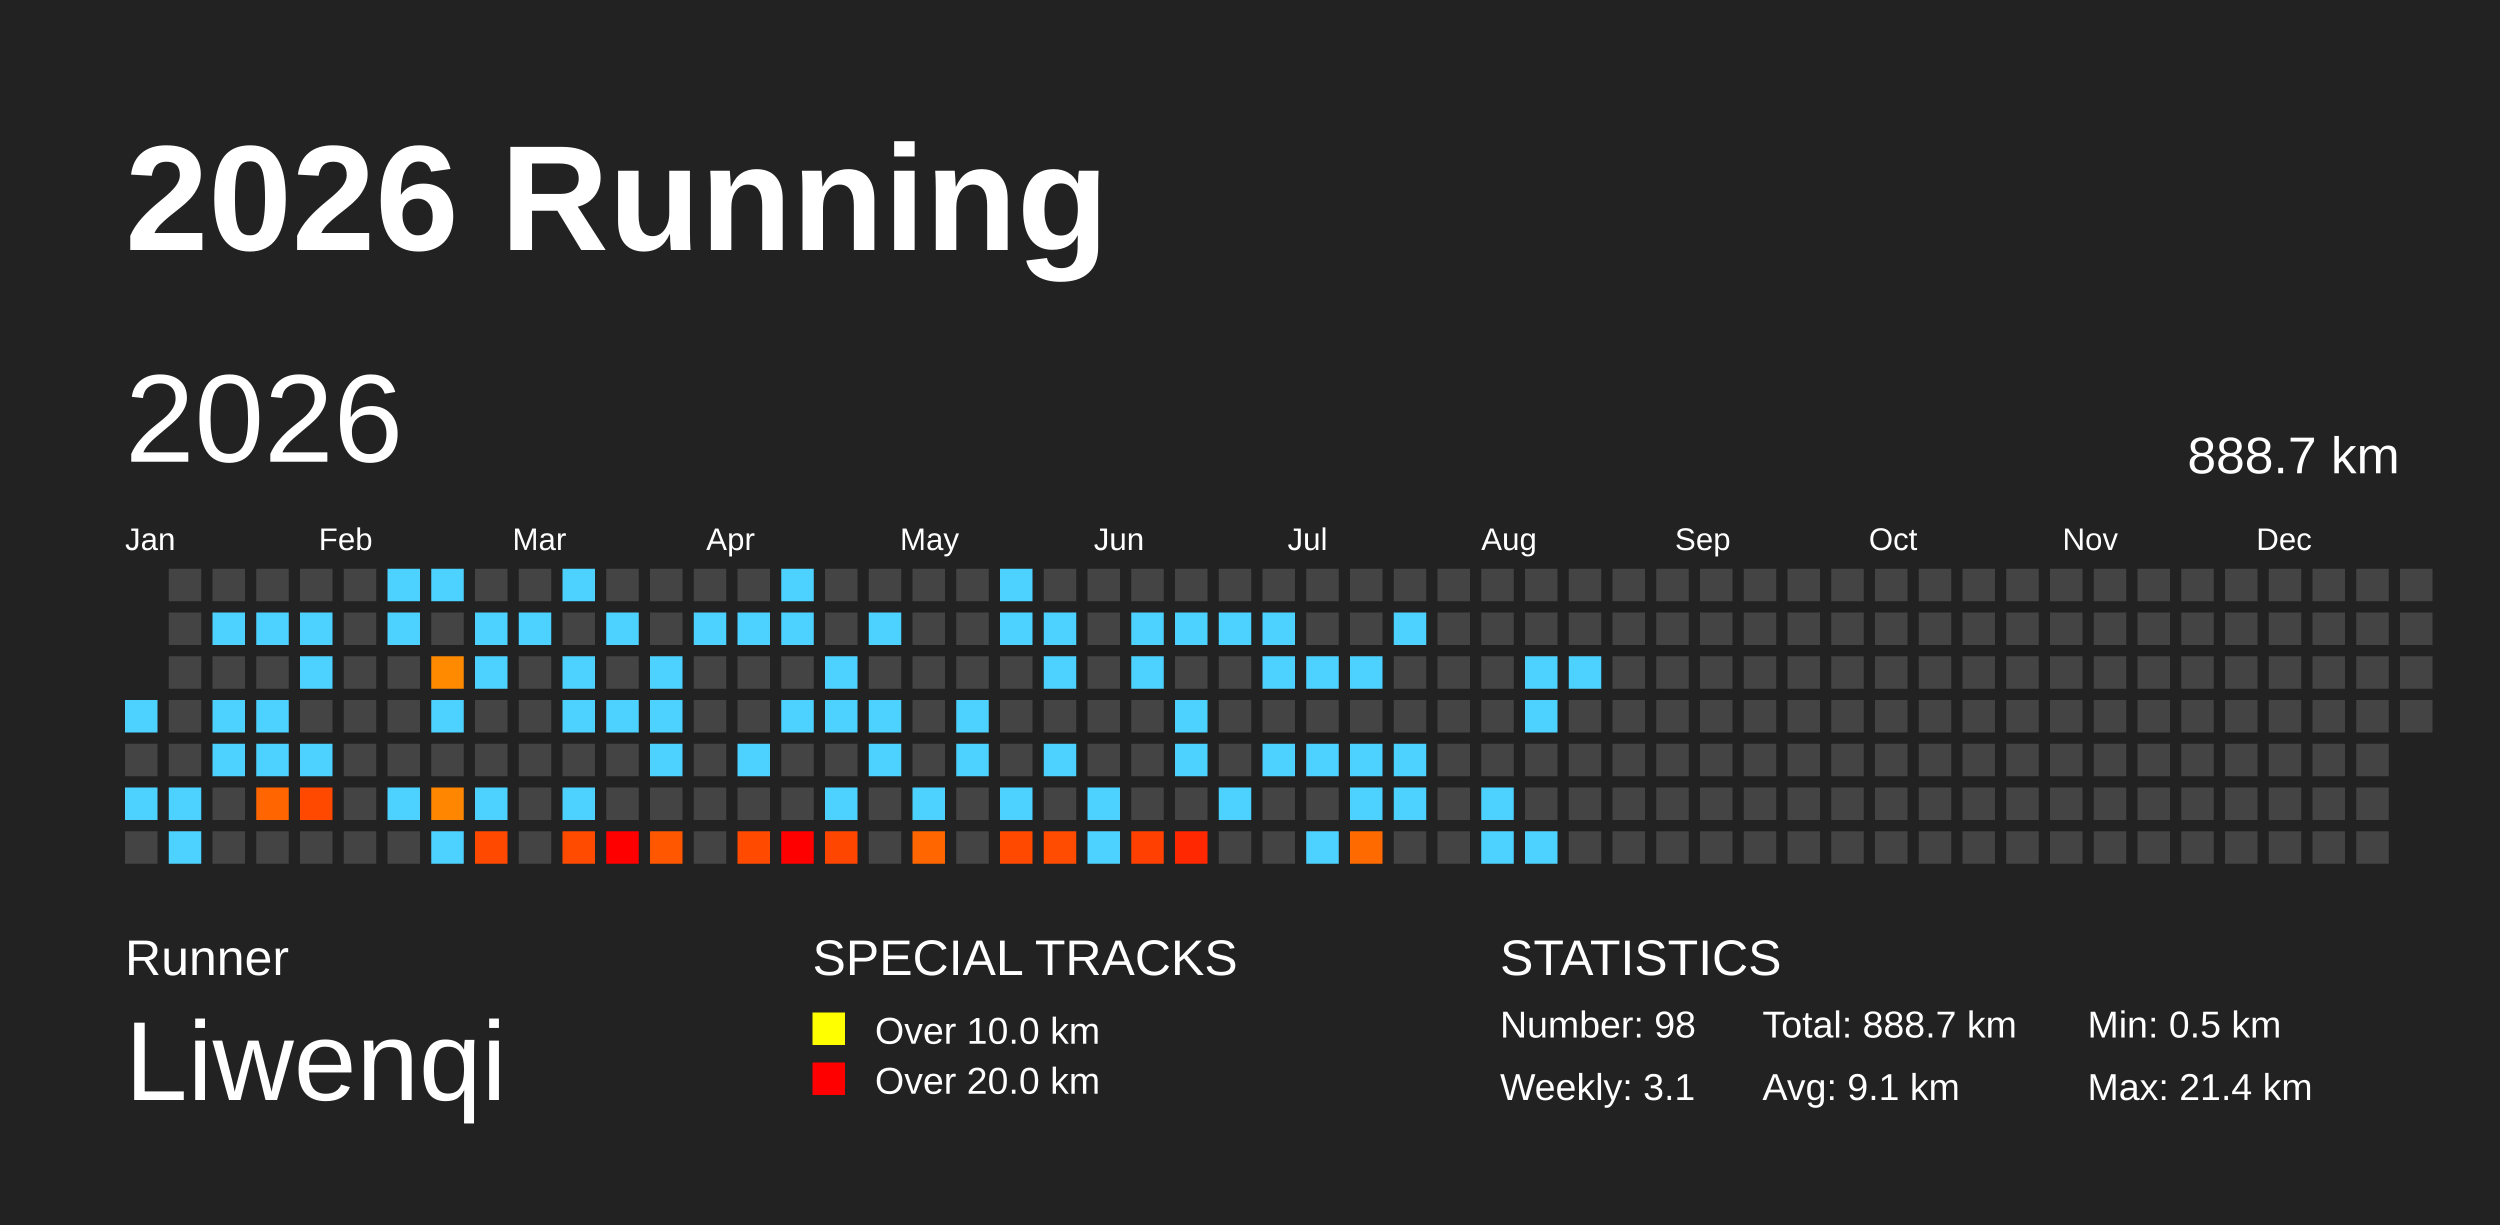
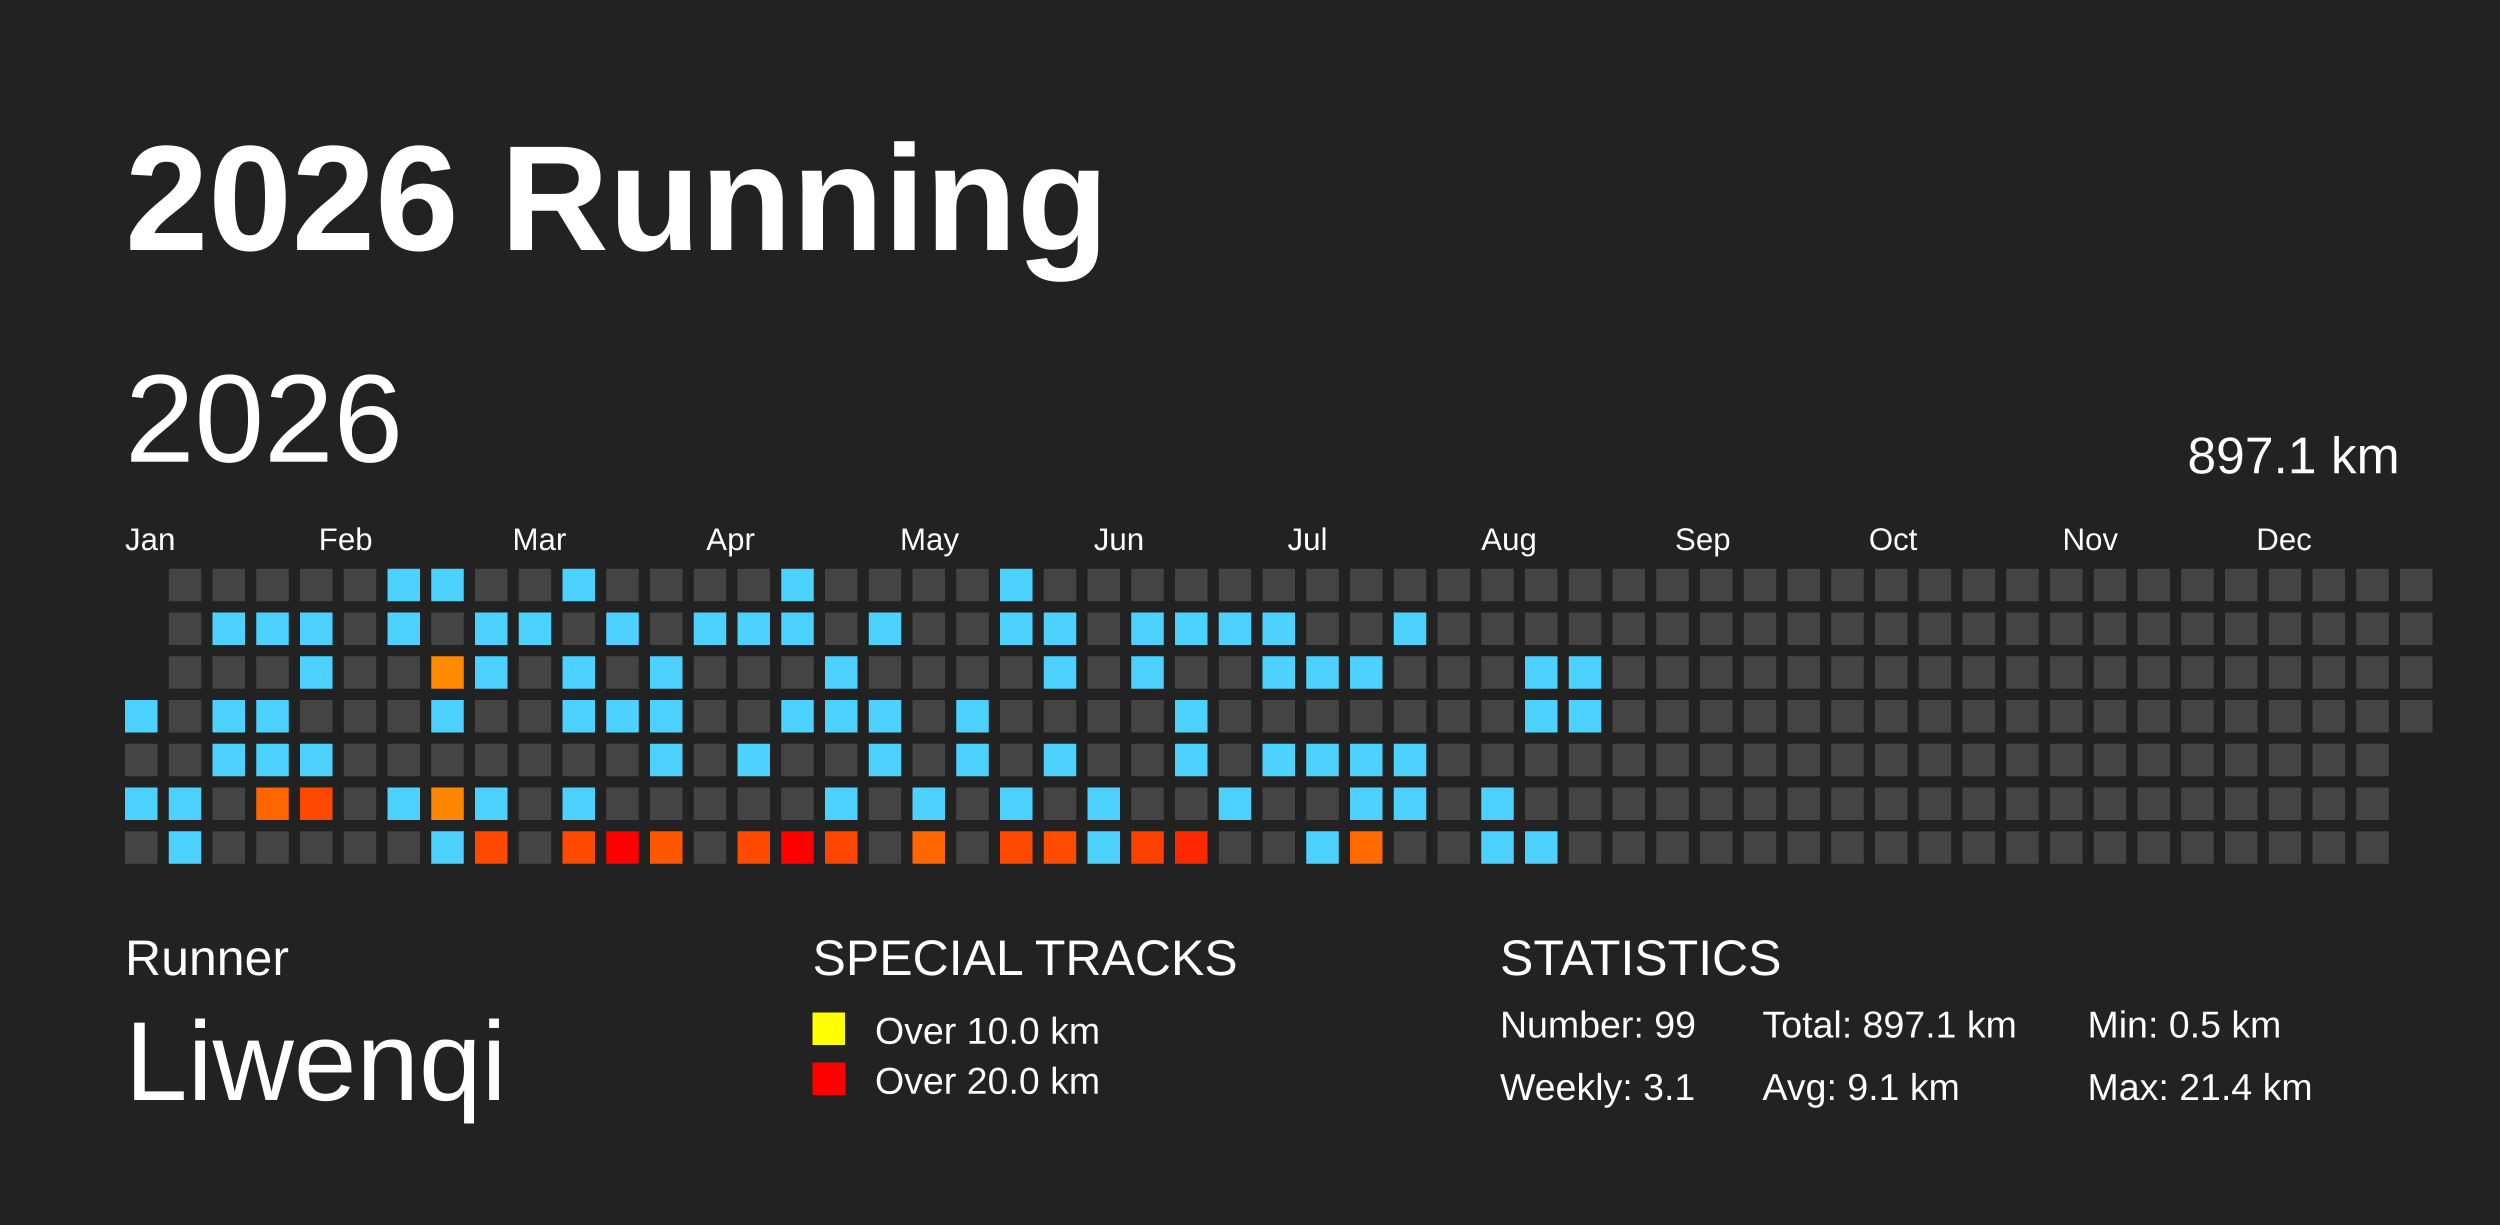
<svg xmlns="http://www.w3.org/2000/svg" baseProfile="full" height="98mm" version="1.1" viewBox="0,0,200,98" width="200mm">
  <defs />
  <rect fill="#222222" height="98" width="200" x="0" y="0" />
  <text fill="#FFFFFF" style="font-size:12px; font-family:Arial; font-weight:bold;" x="10" y="20">2026 Running</text>
  <text fill="#FFFFFF" style="font-size:4px; font-family:Arial" x="10" y="78">Runner</text>
  <text fill="#FFFFFF" style="font-size:9px; font-family:Arial" x="10" y="88">Liwenqi</text>
  <text fill="#FFFFFF" style="font-size:4px; font-family:Arial" x="65" y="78">SPECIAL TRACKS</text>
  <rect fill="yellow" height="2.6" width="2.6" x="65" y="81" />
  <text fill="#FFFFFF" style="font-size:3px; font-family:Arial" x="70" y="83.5">Over 10.0 km</text>
  <rect fill="red" height="2.6" width="2.6" x="65" y="85" />
  <text fill="#FFFFFF" style="font-size:3px; font-family:Arial" x="70" y="87.5">Over 20.0 km</text>
  <text fill="#FFFFFF" style="font-size:4px; font-family:Arial" x="120" y="78">STATISTICS</text>
-   <text fill="#FFFFFF" style="font-size:3px; font-family:Arial" x="120" y="83">Number: 98</text>
+   <text fill="#FFFFFF" style="font-size:3px; font-family:Arial" x="120" y="83">Number: 99</text>
  <text fill="#FFFFFF" style="font-size:3px; font-family:Arial" x="120" y="88">Weekly: 3.1</text>
-   <text fill="#FFFFFF" style="font-size:3px; font-family:Arial" x="141" y="83">Total: 888.7 km</text>
+   <text fill="#FFFFFF" style="font-size:3px; font-family:Arial" x="141" y="83">Total: 897.1 km</text>
  <text fill="#FFFFFF" style="font-size:3px; font-family:Arial" x="141" y="88">Avg: 9.1 km</text>
  <text fill="#FFFFFF" style="font-size:3px; font-family:Arial" x="167" y="83">Min: 0.5 km</text>
  <text fill="#FFFFFF" style="font-size:3px; font-family:Arial" x="167" y="88">Max: 21.4 km</text>
  <text dominant-baseline="hanging" fill="#FFFFFF" style="font-size:10.0px; font-family:Arial;" x="10" y="30">2026</text>
-   <text dominant-baseline="hanging" fill="#FFFFFF" style="font-size:4.125px; font-family:Arial;" x="175" y="35">888.7 km</text>
+   <text dominant-baseline="hanging" fill="#FFFFFF" style="font-size:4.125px; font-family:Arial;" x="175" y="35">897.1 km</text>
  <text fill="#FFFFFF" style="font-size:2.5px; font-family:Arial" x="10.0" y="44">Jan</text>
  <text fill="#FFFFFF" style="font-size:2.5px; font-family:Arial" x="25.5" y="44">Feb</text>
  <text fill="#FFFFFF" style="font-size:2.5px; font-family:Arial" x="41.0" y="44">Mar</text>
  <text fill="#FFFFFF" style="font-size:2.5px; font-family:Arial" x="56.5" y="44">Apr</text>
  <text fill="#FFFFFF" style="font-size:2.5px; font-family:Arial" x="72.0" y="44">May</text>
  <text fill="#FFFFFF" style="font-size:2.5px; font-family:Arial" x="87.5" y="44">Jun</text>
  <text fill="#FFFFFF" style="font-size:2.5px; font-family:Arial" x="103.0" y="44">Jul</text>
  <text fill="#FFFFFF" style="font-size:2.5px; font-family:Arial" x="118.5" y="44">Aug</text>
  <text fill="#FFFFFF" style="font-size:2.5px; font-family:Arial" x="134.0" y="44">Sep</text>
  <text fill="#FFFFFF" style="font-size:2.5px; font-family:Arial" x="149.5" y="44">Oct</text>
  <text fill="#FFFFFF" style="font-size:2.5px; font-family:Arial" x="165.0" y="44">Nov</text>
  <text fill="#FFFFFF" style="font-size:2.5px; font-family:Arial" x="180.5" y="44">Dec</text>
  <rect fill="#4dd2ff" height="2.6" width="2.6" x="10.0" y="56.0" />
  <rect fill="#444444" height="2.6" width="2.6" x="10.0" y="59.5" />
  <rect fill="#4dd2ff" height="2.6" width="2.6" x="10.0" y="63.0" />
  <rect fill="#444444" height="2.6" width="2.6" x="10.0" y="66.5" />
  <rect fill="#444444" height="2.6" width="2.6" x="13.5" y="45.5" />
  <rect fill="#444444" height="2.6" width="2.6" x="13.5" y="49.0" />
  <rect fill="#444444" height="2.6" width="2.6" x="13.5" y="52.5" />
  <rect fill="#444444" height="2.6" width="2.6" x="13.5" y="56.0" />
  <rect fill="#444444" height="2.6" width="2.6" x="13.5" y="59.5" />
  <rect fill="#4dd2ff" height="2.6" width="2.6" x="13.5" y="63.0" />
  <rect fill="#4dd2ff" height="2.6" width="2.6" x="13.5" y="66.5" />
  <rect fill="#444444" height="2.6" width="2.6" x="17.0" y="45.5" />
  <rect fill="#4dd2ff" height="2.6" width="2.6" x="17.0" y="49.0" />
  <rect fill="#444444" height="2.6" width="2.6" x="17.0" y="52.5" />
  <rect fill="#4dd2ff" height="2.6" width="2.6" x="17.0" y="56.0" />
  <rect fill="#4dd2ff" height="2.6" width="2.6" x="17.0" y="59.5" />
  <rect fill="#444444" height="2.6" width="2.6" x="17.0" y="63.0" />
  <rect fill="#444444" height="2.6" width="2.6" x="17.0" y="66.5" />
  <rect fill="#444444" height="2.6" width="2.6" x="20.5" y="45.5" />
  <rect fill="#4dd2ff" height="2.6" width="2.6" x="20.5" y="49.0" />
  <rect fill="#444444" height="2.6" width="2.6" x="20.5" y="52.5" />
  <rect fill="#4dd2ff" height="2.6" width="2.6" x="20.5" y="56.0" />
  <rect fill="#4dd2ff" height="2.6" width="2.6" x="20.5" y="59.5" />
  <rect fill="#ff6500" height="2.6" width="2.6" x="20.5" y="63.0" />
  <rect fill="#444444" height="2.6" width="2.6" x="20.5" y="66.5" />
  <rect fill="#444444" height="2.6" width="2.6" x="24.0" y="45.5" />
  <rect fill="#4dd2ff" height="2.6" width="2.6" x="24.0" y="49.0" />
  <rect fill="#4dd2ff" height="2.6" width="2.6" x="24.0" y="52.5" />
  <rect fill="#444444" height="2.6" width="2.6" x="24.0" y="56.0" />
  <rect fill="#4dd2ff" height="2.6" width="2.6" x="24.0" y="59.5" />
  <rect fill="#ff4800" height="2.6" width="2.6" x="24.0" y="63.0" />
  <rect fill="#444444" height="2.6" width="2.6" x="24.0" y="66.5" />
  <rect fill="#444444" height="2.6" width="2.6" x="27.5" y="45.5" />
  <rect fill="#444444" height="2.6" width="2.6" x="27.5" y="49.0" />
  <rect fill="#444444" height="2.6" width="2.6" x="27.5" y="52.5" />
  <rect fill="#444444" height="2.6" width="2.6" x="27.5" y="56.0" />
  <rect fill="#444444" height="2.6" width="2.6" x="27.5" y="59.5" />
  <rect fill="#444444" height="2.6" width="2.6" x="27.5" y="63.0" />
  <rect fill="#444444" height="2.6" width="2.6" x="27.5" y="66.5" />
  <rect fill="#4dd2ff" height="2.6" width="2.6" x="31.0" y="45.5" />
  <rect fill="#4dd2ff" height="2.6" width="2.6" x="31.0" y="49.0" />
  <rect fill="#444444" height="2.6" width="2.6" x="31.0" y="52.5" />
  <rect fill="#444444" height="2.6" width="2.6" x="31.0" y="56.0" />
  <rect fill="#444444" height="2.6" width="2.6" x="31.0" y="59.5" />
  <rect fill="#4dd2ff" height="2.6" width="2.6" x="31.0" y="63.0" />
  <rect fill="#444444" height="2.6" width="2.6" x="31.0" y="66.5" />
  <rect fill="#4dd2ff" height="2.6" width="2.6" x="34.5" y="45.5" />
  <rect fill="#444444" height="2.6" width="2.6" x="34.5" y="49.0" />
  <rect fill="#ff8a00" height="2.6" width="2.6" x="34.5" y="52.5" />
  <rect fill="#4dd2ff" height="2.6" width="2.6" x="34.5" y="56.0" />
  <rect fill="#444444" height="2.6" width="2.6" x="34.5" y="59.5" />
  <rect fill="#ff8600" height="2.6" width="2.6" x="34.5" y="63.0" />
  <rect fill="#4dd2ff" height="2.6" width="2.6" x="34.5" y="66.5" />
  <rect fill="#444444" height="2.6" width="2.6" x="38.0" y="45.5" />
  <rect fill="#4dd2ff" height="2.6" width="2.6" x="38.0" y="49.0" />
  <rect fill="#4dd2ff" height="2.6" width="2.6" x="38.0" y="52.5" />
  <rect fill="#444444" height="2.6" width="2.6" x="38.0" y="56.0" />
  <rect fill="#444444" height="2.6" width="2.6" x="38.0" y="59.5" />
  <rect fill="#4dd2ff" height="2.6" width="2.6" x="38.0" y="63.0" />
  <rect fill="#ff4800" height="2.6" width="2.6" x="38.0" y="66.5" />
  <rect fill="#444444" height="2.6" width="2.6" x="41.5" y="45.5" />
  <rect fill="#4dd2ff" height="2.6" width="2.6" x="41.5" y="49.0" />
  <rect fill="#444444" height="2.6" width="2.6" x="41.5" y="52.5" />
  <rect fill="#444444" height="2.6" width="2.6" x="41.5" y="56.0" />
  <rect fill="#444444" height="2.6" width="2.6" x="41.5" y="59.5" />
  <rect fill="#444444" height="2.6" width="2.6" x="41.5" y="63.0" />
  <rect fill="#444444" height="2.6" width="2.6" x="41.5" y="66.5" />
  <rect fill="#4dd2ff" height="2.6" width="2.6" x="45.0" y="45.5" />
  <rect fill="#444444" height="2.6" width="2.6" x="45.0" y="49.0" />
  <rect fill="#4dd2ff" height="2.6" width="2.6" x="45.0" y="52.5" />
  <rect fill="#4dd2ff" height="2.6" width="2.6" x="45.0" y="56.0" />
  <rect fill="#444444" height="2.6" width="2.6" x="45.0" y="59.5" />
  <rect fill="#4dd2ff" height="2.6" width="2.6" x="45.0" y="63.0" />
  <rect fill="#ff4b00" height="2.6" width="2.6" x="45.0" y="66.5" />
  <rect fill="#444444" height="2.6" width="2.6" x="48.5" y="45.5" />
  <rect fill="#4dd2ff" height="2.6" width="2.6" x="48.5" y="49.0" />
  <rect fill="#444444" height="2.6" width="2.6" x="48.5" y="52.5" />
  <rect fill="#4dd2ff" height="2.6" width="2.6" x="48.5" y="56.0" />
  <rect fill="#444444" height="2.6" width="2.6" x="48.5" y="59.5" />
  <rect fill="#444444" height="2.6" width="2.6" x="48.5" y="63.0" />
  <rect fill="red" height="2.6" width="2.6" x="48.5" y="66.5" />
  <rect fill="#444444" height="2.6" width="2.6" x="52.0" y="45.5" />
  <rect fill="#444444" height="2.6" width="2.6" x="52.0" y="49.0" />
  <rect fill="#4dd2ff" height="2.6" width="2.6" x="52.0" y="52.5" />
  <rect fill="#4dd2ff" height="2.6" width="2.6" x="52.0" y="56.0" />
  <rect fill="#4dd2ff" height="2.6" width="2.6" x="52.0" y="59.5" />
  <rect fill="#444444" height="2.6" width="2.6" x="52.0" y="63.0" />
  <rect fill="#ff5700" height="2.6" width="2.6" x="52.0" y="66.5" />
  <rect fill="#444444" height="2.6" width="2.6" x="55.5" y="45.5" />
  <rect fill="#4dd2ff" height="2.6" width="2.6" x="55.5" y="49.0" />
  <rect fill="#444444" height="2.6" width="2.6" x="55.5" y="52.5" />
  <rect fill="#444444" height="2.6" width="2.6" x="55.5" y="56.0" />
  <rect fill="#444444" height="2.6" width="2.6" x="55.5" y="59.5" />
  <rect fill="#444444" height="2.6" width="2.6" x="55.5" y="63.0" />
  <rect fill="#444444" height="2.6" width="2.6" x="55.5" y="66.5" />
  <rect fill="#444444" height="2.6" width="2.6" x="59.0" y="45.5" />
  <rect fill="#4dd2ff" height="2.6" width="2.6" x="59.0" y="49.0" />
  <rect fill="#444444" height="2.6" width="2.6" x="59.0" y="52.5" />
  <rect fill="#444444" height="2.6" width="2.6" x="59.0" y="56.0" />
  <rect fill="#4dd2ff" height="2.6" width="2.6" x="59.0" y="59.5" />
  <rect fill="#444444" height="2.6" width="2.6" x="59.0" y="63.0" />
  <rect fill="#ff4a00" height="2.6" width="2.6" x="59.0" y="66.5" />
  <rect fill="#4dd2ff" height="2.6" width="2.6" x="62.5" y="45.5" />
  <rect fill="#4dd2ff" height="2.6" width="2.6" x="62.5" y="49.0" />
  <rect fill="#444444" height="2.6" width="2.6" x="62.5" y="52.5" />
  <rect fill="#4dd2ff" height="2.6" width="2.6" x="62.5" y="56.0" />
  <rect fill="#444444" height="2.6" width="2.6" x="62.5" y="59.5" />
  <rect fill="#444444" height="2.6" width="2.6" x="62.5" y="63.0" />
  <rect fill="red" height="2.6" width="2.6" x="62.5" y="66.5" />
  <rect fill="#444444" height="2.6" width="2.6" x="66.0" y="45.5" />
  <rect fill="#444444" height="2.6" width="2.6" x="66.0" y="49.0" />
  <rect fill="#4dd2ff" height="2.6" width="2.6" x="66.0" y="52.5" />
  <rect fill="#4dd2ff" height="2.6" width="2.6" x="66.0" y="56.0" />
  <rect fill="#444444" height="2.6" width="2.6" x="66.0" y="59.5" />
  <rect fill="#4dd2ff" height="2.6" width="2.6" x="66.0" y="63.0" />
  <rect fill="#ff4600" height="2.6" width="2.6" x="66.0" y="66.5" />
  <rect fill="#444444" height="2.6" width="2.6" x="69.5" y="45.5" />
  <rect fill="#4dd2ff" height="2.6" width="2.6" x="69.5" y="49.0" />
  <rect fill="#444444" height="2.6" width="2.6" x="69.5" y="52.5" />
  <rect fill="#4dd2ff" height="2.6" width="2.6" x="69.5" y="56.0" />
  <rect fill="#4dd2ff" height="2.6" width="2.6" x="69.5" y="59.5" />
  <rect fill="#444444" height="2.6" width="2.6" x="69.5" y="63.0" />
  <rect fill="#444444" height="2.6" width="2.6" x="69.5" y="66.5" />
  <rect fill="#444444" height="2.6" width="2.6" x="73.0" y="45.5" />
  <rect fill="#444444" height="2.6" width="2.6" x="73.0" y="49.0" />
  <rect fill="#444444" height="2.6" width="2.6" x="73.0" y="52.5" />
  <rect fill="#444444" height="2.6" width="2.6" x="73.0" y="56.0" />
  <rect fill="#444444" height="2.6" width="2.6" x="73.0" y="59.5" />
  <rect fill="#4dd2ff" height="2.6" width="2.6" x="73.0" y="63.0" />
  <rect fill="#ff6600" height="2.6" width="2.6" x="73.0" y="66.5" />
  <rect fill="#444444" height="2.6" width="2.6" x="76.5" y="45.5" />
  <rect fill="#444444" height="2.6" width="2.6" x="76.5" y="49.0" />
  <rect fill="#444444" height="2.6" width="2.6" x="76.5" y="52.5" />
  <rect fill="#4dd2ff" height="2.6" width="2.6" x="76.5" y="56.0" />
  <rect fill="#4dd2ff" height="2.6" width="2.6" x="76.5" y="59.5" />
  <rect fill="#444444" height="2.6" width="2.6" x="76.5" y="63.0" />
  <rect fill="#444444" height="2.6" width="2.6" x="76.5" y="66.5" />
  <rect fill="#4dd2ff" height="2.6" width="2.6" x="80.0" y="45.5" />
  <rect fill="#4dd2ff" height="2.6" width="2.6" x="80.0" y="49.0" />
  <rect fill="#444444" height="2.6" width="2.6" x="80.0" y="52.5" />
  <rect fill="#444444" height="2.6" width="2.6" x="80.0" y="56.0" />
  <rect fill="#444444" height="2.6" width="2.6" x="80.0" y="59.5" />
  <rect fill="#4dd2ff" height="2.6" width="2.6" x="80.0" y="63.0" />
  <rect fill="#ff4900" height="2.6" width="2.6" x="80.0" y="66.5" />
  <rect fill="#444444" height="2.6" width="2.6" x="83.5" y="45.5" />
  <rect fill="#4dd2ff" height="2.6" width="2.6" x="83.5" y="49.0" />
  <rect fill="#4dd2ff" height="2.6" width="2.6" x="83.5" y="52.5" />
  <rect fill="#444444" height="2.6" width="2.6" x="83.5" y="56.0" />
  <rect fill="#4dd2ff" height="2.6" width="2.6" x="83.5" y="59.5" />
  <rect fill="#444444" height="2.6" width="2.6" x="83.5" y="63.0" />
  <rect fill="#ff4c00" height="2.6" width="2.6" x="83.5" y="66.5" />
  <rect fill="#444444" height="2.6" width="2.6" x="87.0" y="45.5" />
  <rect fill="#444444" height="2.6" width="2.6" x="87.0" y="49.0" />
  <rect fill="#444444" height="2.6" width="2.6" x="87.0" y="52.5" />
  <rect fill="#444444" height="2.6" width="2.6" x="87.0" y="56.0" />
  <rect fill="#444444" height="2.6" width="2.6" x="87.0" y="59.5" />
  <rect fill="#4dd2ff" height="2.6" width="2.6" x="87.0" y="63.0" />
  <rect fill="#4dd2ff" height="2.6" width="2.6" x="87.0" y="66.5" />
  <rect fill="#444444" height="2.6" width="2.6" x="90.5" y="45.5" />
  <rect fill="#4dd2ff" height="2.6" width="2.6" x="90.5" y="49.0" />
  <rect fill="#4dd2ff" height="2.6" width="2.6" x="90.5" y="52.5" />
  <rect fill="#444444" height="2.6" width="2.6" x="90.5" y="56.0" />
  <rect fill="#444444" height="2.6" width="2.6" x="90.5" y="59.5" />
  <rect fill="#444444" height="2.6" width="2.6" x="90.5" y="63.0" />
  <rect fill="#ff4000" height="2.6" width="2.6" x="90.5" y="66.5" />
  <rect fill="#444444" height="2.6" width="2.6" x="94.0" y="45.5" />
  <rect fill="#4dd2ff" height="2.6" width="2.6" x="94.0" y="49.0" />
  <rect fill="#444444" height="2.6" width="2.6" x="94.0" y="52.5" />
  <rect fill="#4dd2ff" height="2.6" width="2.6" x="94.0" y="56.0" />
  <rect fill="#4dd2ff" height="2.6" width="2.6" x="94.0" y="59.5" />
  <rect fill="#444444" height="2.6" width="2.6" x="94.0" y="63.0" />
  <rect fill="#ff2800" height="2.6" width="2.6" x="94.0" y="66.5" />
  <rect fill="#444444" height="2.6" width="2.6" x="97.5" y="45.5" />
  <rect fill="#4dd2ff" height="2.6" width="2.6" x="97.5" y="49.0" />
  <rect fill="#444444" height="2.6" width="2.6" x="97.5" y="52.5" />
  <rect fill="#444444" height="2.6" width="2.6" x="97.5" y="56.0" />
  <rect fill="#444444" height="2.6" width="2.6" x="97.5" y="59.5" />
  <rect fill="#4dd2ff" height="2.6" width="2.6" x="97.5" y="63.0" />
  <rect fill="#444444" height="2.6" width="2.6" x="97.5" y="66.5" />
  <rect fill="#444444" height="2.6" width="2.6" x="101.0" y="45.5" />
  <rect fill="#4dd2ff" height="2.6" width="2.6" x="101.0" y="49.0" />
  <rect fill="#4dd2ff" height="2.6" width="2.6" x="101.0" y="52.5" />
  <rect fill="#444444" height="2.6" width="2.6" x="101.0" y="56.0" />
  <rect fill="#4dd2ff" height="2.6" width="2.6" x="101.0" y="59.5" />
  <rect fill="#444444" height="2.6" width="2.6" x="101.0" y="63.0" />
  <rect fill="#444444" height="2.6" width="2.6" x="101.0" y="66.5" />
  <rect fill="#444444" height="2.6" width="2.6" x="104.5" y="45.5" />
  <rect fill="#444444" height="2.6" width="2.6" x="104.5" y="49.0" />
  <rect fill="#4dd2ff" height="2.6" width="2.6" x="104.5" y="52.5" />
  <rect fill="#444444" height="2.6" width="2.6" x="104.5" y="56.0" />
  <rect fill="#4dd2ff" height="2.6" width="2.6" x="104.5" y="59.5" />
  <rect fill="#444444" height="2.6" width="2.6" x="104.5" y="63.0" />
  <rect fill="#4dd2ff" height="2.6" width="2.6" x="104.5" y="66.5" />
  <rect fill="#444444" height="2.6" width="2.6" x="108.0" y="45.5" />
  <rect fill="#444444" height="2.6" width="2.6" x="108.0" y="49.0" />
  <rect fill="#4dd2ff" height="2.6" width="2.6" x="108.0" y="52.5" />
  <rect fill="#444444" height="2.6" width="2.6" x="108.0" y="56.0" />
  <rect fill="#4dd2ff" height="2.6" width="2.6" x="108.0" y="59.5" />
  <rect fill="#4dd2ff" height="2.6" width="2.6" x="108.0" y="63.0" />
  <rect fill="#ff6a00" height="2.6" width="2.6" x="108.0" y="66.5" />
  <rect fill="#444444" height="2.6" width="2.6" x="111.5" y="45.5" />
  <rect fill="#4dd2ff" height="2.6" width="2.6" x="111.5" y="49.0" />
  <rect fill="#444444" height="2.6" width="2.6" x="111.5" y="52.5" />
  <rect fill="#444444" height="2.6" width="2.6" x="111.5" y="56.0" />
  <rect fill="#4dd2ff" height="2.6" width="2.6" x="111.5" y="59.5" />
  <rect fill="#4dd2ff" height="2.6" width="2.6" x="111.5" y="63.0" />
  <rect fill="#444444" height="2.6" width="2.6" x="111.5" y="66.5" />
  <rect fill="#444444" height="2.6" width="2.6" x="115.0" y="45.5" />
  <rect fill="#444444" height="2.6" width="2.6" x="115.0" y="49.0" />
  <rect fill="#444444" height="2.6" width="2.6" x="115.0" y="52.5" />
  <rect fill="#444444" height="2.6" width="2.6" x="115.0" y="56.0" />
  <rect fill="#444444" height="2.6" width="2.6" x="115.0" y="59.5" />
  <rect fill="#444444" height="2.6" width="2.6" x="115.0" y="63.0" />
  <rect fill="#444444" height="2.6" width="2.6" x="115.0" y="66.5" />
  <rect fill="#444444" height="2.6" width="2.6" x="118.5" y="45.5" />
  <rect fill="#444444" height="2.6" width="2.6" x="118.5" y="49.0" />
  <rect fill="#444444" height="2.6" width="2.6" x="118.5" y="52.5" />
  <rect fill="#444444" height="2.6" width="2.6" x="118.5" y="56.0" />
  <rect fill="#444444" height="2.6" width="2.6" x="118.5" y="59.5" />
  <rect fill="#4dd2ff" height="2.6" width="2.6" x="118.5" y="63.0" />
  <rect fill="#4dd2ff" height="2.6" width="2.6" x="118.5" y="66.5" />
  <rect fill="#444444" height="2.6" width="2.6" x="122.0" y="45.5" />
  <rect fill="#444444" height="2.6" width="2.6" x="122.0" y="49.0" />
  <rect fill="#4dd2ff" height="2.6" width="2.6" x="122.0" y="52.5" />
  <rect fill="#4dd2ff" height="2.6" width="2.6" x="122.0" y="56.0" />
  <rect fill="#444444" height="2.6" width="2.6" x="122.0" y="59.5" />
  <rect fill="#444444" height="2.6" width="2.6" x="122.0" y="63.0" />
  <rect fill="#4dd2ff" height="2.6" width="2.6" x="122.0" y="66.5" />
  <rect fill="#444444" height="2.6" width="2.6" x="125.5" y="45.5" />
  <rect fill="#444444" height="2.6" width="2.6" x="125.5" y="49.0" />
  <rect fill="#4dd2ff" height="2.6" width="2.6" x="125.5" y="52.5" />
-   <rect fill="#444444" height="2.6" width="2.6" x="125.5" y="56.0" />
+   <rect fill="#4dd2ff" height="2.6" width="2.6" x="125.5" y="56.0" />
  <rect fill="#444444" height="2.6" width="2.6" x="125.5" y="59.5" />
  <rect fill="#444444" height="2.6" width="2.6" x="125.5" y="63.0" />
  <rect fill="#444444" height="2.6" width="2.6" x="125.5" y="66.5" />
  <rect fill="#444444" height="2.6" width="2.6" x="129.0" y="45.5" />
  <rect fill="#444444" height="2.6" width="2.6" x="129.0" y="49.0" />
  <rect fill="#444444" height="2.6" width="2.6" x="129.0" y="52.5" />
  <rect fill="#444444" height="2.6" width="2.6" x="129.0" y="56.0" />
  <rect fill="#444444" height="2.6" width="2.6" x="129.0" y="59.5" />
  <rect fill="#444444" height="2.6" width="2.6" x="129.0" y="63.0" />
  <rect fill="#444444" height="2.6" width="2.6" x="129.0" y="66.5" />
  <rect fill="#444444" height="2.6" width="2.6" x="132.5" y="45.5" />
  <rect fill="#444444" height="2.6" width="2.6" x="132.5" y="49.0" />
  <rect fill="#444444" height="2.6" width="2.6" x="132.5" y="52.5" />
  <rect fill="#444444" height="2.6" width="2.6" x="132.5" y="56.0" />
  <rect fill="#444444" height="2.6" width="2.6" x="132.5" y="59.5" />
  <rect fill="#444444" height="2.6" width="2.6" x="132.5" y="63.0" />
  <rect fill="#444444" height="2.6" width="2.6" x="132.5" y="66.5" />
  <rect fill="#444444" height="2.6" width="2.6" x="136.0" y="45.5" />
  <rect fill="#444444" height="2.6" width="2.6" x="136.0" y="49.0" />
  <rect fill="#444444" height="2.6" width="2.6" x="136.0" y="52.5" />
  <rect fill="#444444" height="2.6" width="2.6" x="136.0" y="56.0" />
  <rect fill="#444444" height="2.6" width="2.6" x="136.0" y="59.5" />
  <rect fill="#444444" height="2.6" width="2.6" x="136.0" y="63.0" />
  <rect fill="#444444" height="2.6" width="2.6" x="136.0" y="66.5" />
  <rect fill="#444444" height="2.6" width="2.6" x="139.5" y="45.5" />
  <rect fill="#444444" height="2.6" width="2.6" x="139.5" y="49.0" />
  <rect fill="#444444" height="2.6" width="2.6" x="139.5" y="52.5" />
  <rect fill="#444444" height="2.6" width="2.6" x="139.5" y="56.0" />
  <rect fill="#444444" height="2.6" width="2.6" x="139.5" y="59.5" />
  <rect fill="#444444" height="2.6" width="2.6" x="139.5" y="63.0" />
  <rect fill="#444444" height="2.6" width="2.6" x="139.5" y="66.5" />
  <rect fill="#444444" height="2.6" width="2.6" x="143.0" y="45.5" />
  <rect fill="#444444" height="2.6" width="2.6" x="143.0" y="49.0" />
  <rect fill="#444444" height="2.6" width="2.6" x="143.0" y="52.5" />
  <rect fill="#444444" height="2.6" width="2.6" x="143.0" y="56.0" />
  <rect fill="#444444" height="2.6" width="2.6" x="143.0" y="59.5" />
  <rect fill="#444444" height="2.6" width="2.6" x="143.0" y="63.0" />
  <rect fill="#444444" height="2.6" width="2.6" x="143.0" y="66.5" />
  <rect fill="#444444" height="2.6" width="2.6" x="146.5" y="45.5" />
  <rect fill="#444444" height="2.6" width="2.6" x="146.5" y="49.0" />
  <rect fill="#444444" height="2.6" width="2.6" x="146.5" y="52.5" />
  <rect fill="#444444" height="2.6" width="2.6" x="146.5" y="56.0" />
  <rect fill="#444444" height="2.6" width="2.6" x="146.5" y="59.5" />
  <rect fill="#444444" height="2.6" width="2.6" x="146.5" y="63.0" />
  <rect fill="#444444" height="2.6" width="2.6" x="146.5" y="66.5" />
  <rect fill="#444444" height="2.6" width="2.6" x="150.0" y="45.5" />
  <rect fill="#444444" height="2.6" width="2.6" x="150.0" y="49.0" />
  <rect fill="#444444" height="2.6" width="2.6" x="150.0" y="52.5" />
  <rect fill="#444444" height="2.6" width="2.6" x="150.0" y="56.0" />
  <rect fill="#444444" height="2.6" width="2.6" x="150.0" y="59.5" />
  <rect fill="#444444" height="2.6" width="2.6" x="150.0" y="63.0" />
  <rect fill="#444444" height="2.6" width="2.6" x="150.0" y="66.5" />
  <rect fill="#444444" height="2.6" width="2.6" x="153.5" y="45.5" />
  <rect fill="#444444" height="2.6" width="2.6" x="153.5" y="49.0" />
  <rect fill="#444444" height="2.6" width="2.6" x="153.5" y="52.5" />
  <rect fill="#444444" height="2.6" width="2.6" x="153.5" y="56.0" />
  <rect fill="#444444" height="2.6" width="2.6" x="153.5" y="59.5" />
  <rect fill="#444444" height="2.6" width="2.6" x="153.5" y="63.0" />
  <rect fill="#444444" height="2.6" width="2.6" x="153.5" y="66.5" />
  <rect fill="#444444" height="2.6" width="2.6" x="157.0" y="45.5" />
  <rect fill="#444444" height="2.6" width="2.6" x="157.0" y="49.0" />
  <rect fill="#444444" height="2.6" width="2.6" x="157.0" y="52.5" />
  <rect fill="#444444" height="2.6" width="2.6" x="157.0" y="56.0" />
  <rect fill="#444444" height="2.6" width="2.6" x="157.0" y="59.5" />
  <rect fill="#444444" height="2.6" width="2.6" x="157.0" y="63.0" />
  <rect fill="#444444" height="2.6" width="2.6" x="157.0" y="66.5" />
  <rect fill="#444444" height="2.6" width="2.6" x="160.5" y="45.5" />
  <rect fill="#444444" height="2.6" width="2.6" x="160.5" y="49.0" />
  <rect fill="#444444" height="2.6" width="2.6" x="160.5" y="52.5" />
  <rect fill="#444444" height="2.6" width="2.6" x="160.5" y="56.0" />
  <rect fill="#444444" height="2.6" width="2.6" x="160.5" y="59.5" />
  <rect fill="#444444" height="2.6" width="2.6" x="160.5" y="63.0" />
  <rect fill="#444444" height="2.6" width="2.6" x="160.5" y="66.5" />
  <rect fill="#444444" height="2.6" width="2.6" x="164.0" y="45.5" />
  <rect fill="#444444" height="2.6" width="2.6" x="164.0" y="49.0" />
  <rect fill="#444444" height="2.6" width="2.6" x="164.0" y="52.5" />
  <rect fill="#444444" height="2.6" width="2.6" x="164.0" y="56.0" />
  <rect fill="#444444" height="2.6" width="2.6" x="164.0" y="59.5" />
  <rect fill="#444444" height="2.6" width="2.6" x="164.0" y="63.0" />
  <rect fill="#444444" height="2.6" width="2.6" x="164.0" y="66.5" />
  <rect fill="#444444" height="2.6" width="2.6" x="167.5" y="45.5" />
  <rect fill="#444444" height="2.6" width="2.6" x="167.5" y="49.0" />
  <rect fill="#444444" height="2.6" width="2.6" x="167.5" y="52.5" />
  <rect fill="#444444" height="2.6" width="2.6" x="167.5" y="56.0" />
  <rect fill="#444444" height="2.6" width="2.6" x="167.5" y="59.5" />
  <rect fill="#444444" height="2.6" width="2.6" x="167.5" y="63.0" />
  <rect fill="#444444" height="2.6" width="2.6" x="167.5" y="66.5" />
  <rect fill="#444444" height="2.6" width="2.6" x="171.0" y="45.5" />
  <rect fill="#444444" height="2.6" width="2.6" x="171.0" y="49.0" />
  <rect fill="#444444" height="2.6" width="2.6" x="171.0" y="52.5" />
  <rect fill="#444444" height="2.6" width="2.6" x="171.0" y="56.0" />
  <rect fill="#444444" height="2.6" width="2.6" x="171.0" y="59.5" />
  <rect fill="#444444" height="2.6" width="2.6" x="171.0" y="63.0" />
  <rect fill="#444444" height="2.6" width="2.6" x="171.0" y="66.5" />
  <rect fill="#444444" height="2.6" width="2.6" x="174.5" y="45.5" />
  <rect fill="#444444" height="2.6" width="2.6" x="174.5" y="49.0" />
  <rect fill="#444444" height="2.6" width="2.6" x="174.5" y="52.5" />
  <rect fill="#444444" height="2.6" width="2.6" x="174.5" y="56.0" />
  <rect fill="#444444" height="2.6" width="2.6" x="174.5" y="59.5" />
  <rect fill="#444444" height="2.6" width="2.6" x="174.5" y="63.0" />
  <rect fill="#444444" height="2.6" width="2.6" x="174.5" y="66.5" />
  <rect fill="#444444" height="2.6" width="2.6" x="178.0" y="45.5" />
  <rect fill="#444444" height="2.6" width="2.6" x="178.0" y="49.0" />
  <rect fill="#444444" height="2.6" width="2.6" x="178.0" y="52.5" />
  <rect fill="#444444" height="2.6" width="2.6" x="178.0" y="56.0" />
  <rect fill="#444444" height="2.6" width="2.6" x="178.0" y="59.5" />
  <rect fill="#444444" height="2.6" width="2.6" x="178.0" y="63.0" />
  <rect fill="#444444" height="2.6" width="2.6" x="178.0" y="66.5" />
  <rect fill="#444444" height="2.6" width="2.6" x="181.5" y="45.5" />
  <rect fill="#444444" height="2.6" width="2.6" x="181.5" y="49.0" />
  <rect fill="#444444" height="2.6" width="2.6" x="181.5" y="52.5" />
  <rect fill="#444444" height="2.6" width="2.6" x="181.5" y="56.0" />
  <rect fill="#444444" height="2.6" width="2.6" x="181.5" y="59.5" />
  <rect fill="#444444" height="2.6" width="2.6" x="181.5" y="63.0" />
  <rect fill="#444444" height="2.6" width="2.6" x="181.5" y="66.5" />
  <rect fill="#444444" height="2.6" width="2.6" x="185.0" y="45.5" />
  <rect fill="#444444" height="2.6" width="2.6" x="185.0" y="49.0" />
  <rect fill="#444444" height="2.6" width="2.6" x="185.0" y="52.5" />
  <rect fill="#444444" height="2.6" width="2.6" x="185.0" y="56.0" />
  <rect fill="#444444" height="2.6" width="2.6" x="185.0" y="59.5" />
  <rect fill="#444444" height="2.6" width="2.6" x="185.0" y="63.0" />
  <rect fill="#444444" height="2.6" width="2.6" x="185.0" y="66.5" />
  <rect fill="#444444" height="2.6" width="2.6" x="188.5" y="45.5" />
  <rect fill="#444444" height="2.6" width="2.6" x="188.5" y="49.0" />
  <rect fill="#444444" height="2.6" width="2.6" x="188.5" y="52.5" />
  <rect fill="#444444" height="2.6" width="2.6" x="188.5" y="56.0" />
  <rect fill="#444444" height="2.6" width="2.6" x="188.5" y="59.5" />
  <rect fill="#444444" height="2.6" width="2.6" x="188.5" y="63.0" />
  <rect fill="#444444" height="2.6" width="2.6" x="188.5" y="66.5" />
  <rect fill="#444444" height="2.6" width="2.6" x="192.0" y="45.5" />
  <rect fill="#444444" height="2.6" width="2.6" x="192.0" y="49.0" />
  <rect fill="#444444" height="2.6" width="2.6" x="192.0" y="52.5" />
  <rect fill="#444444" height="2.6" width="2.6" x="192.0" y="56.0" />
</svg>
